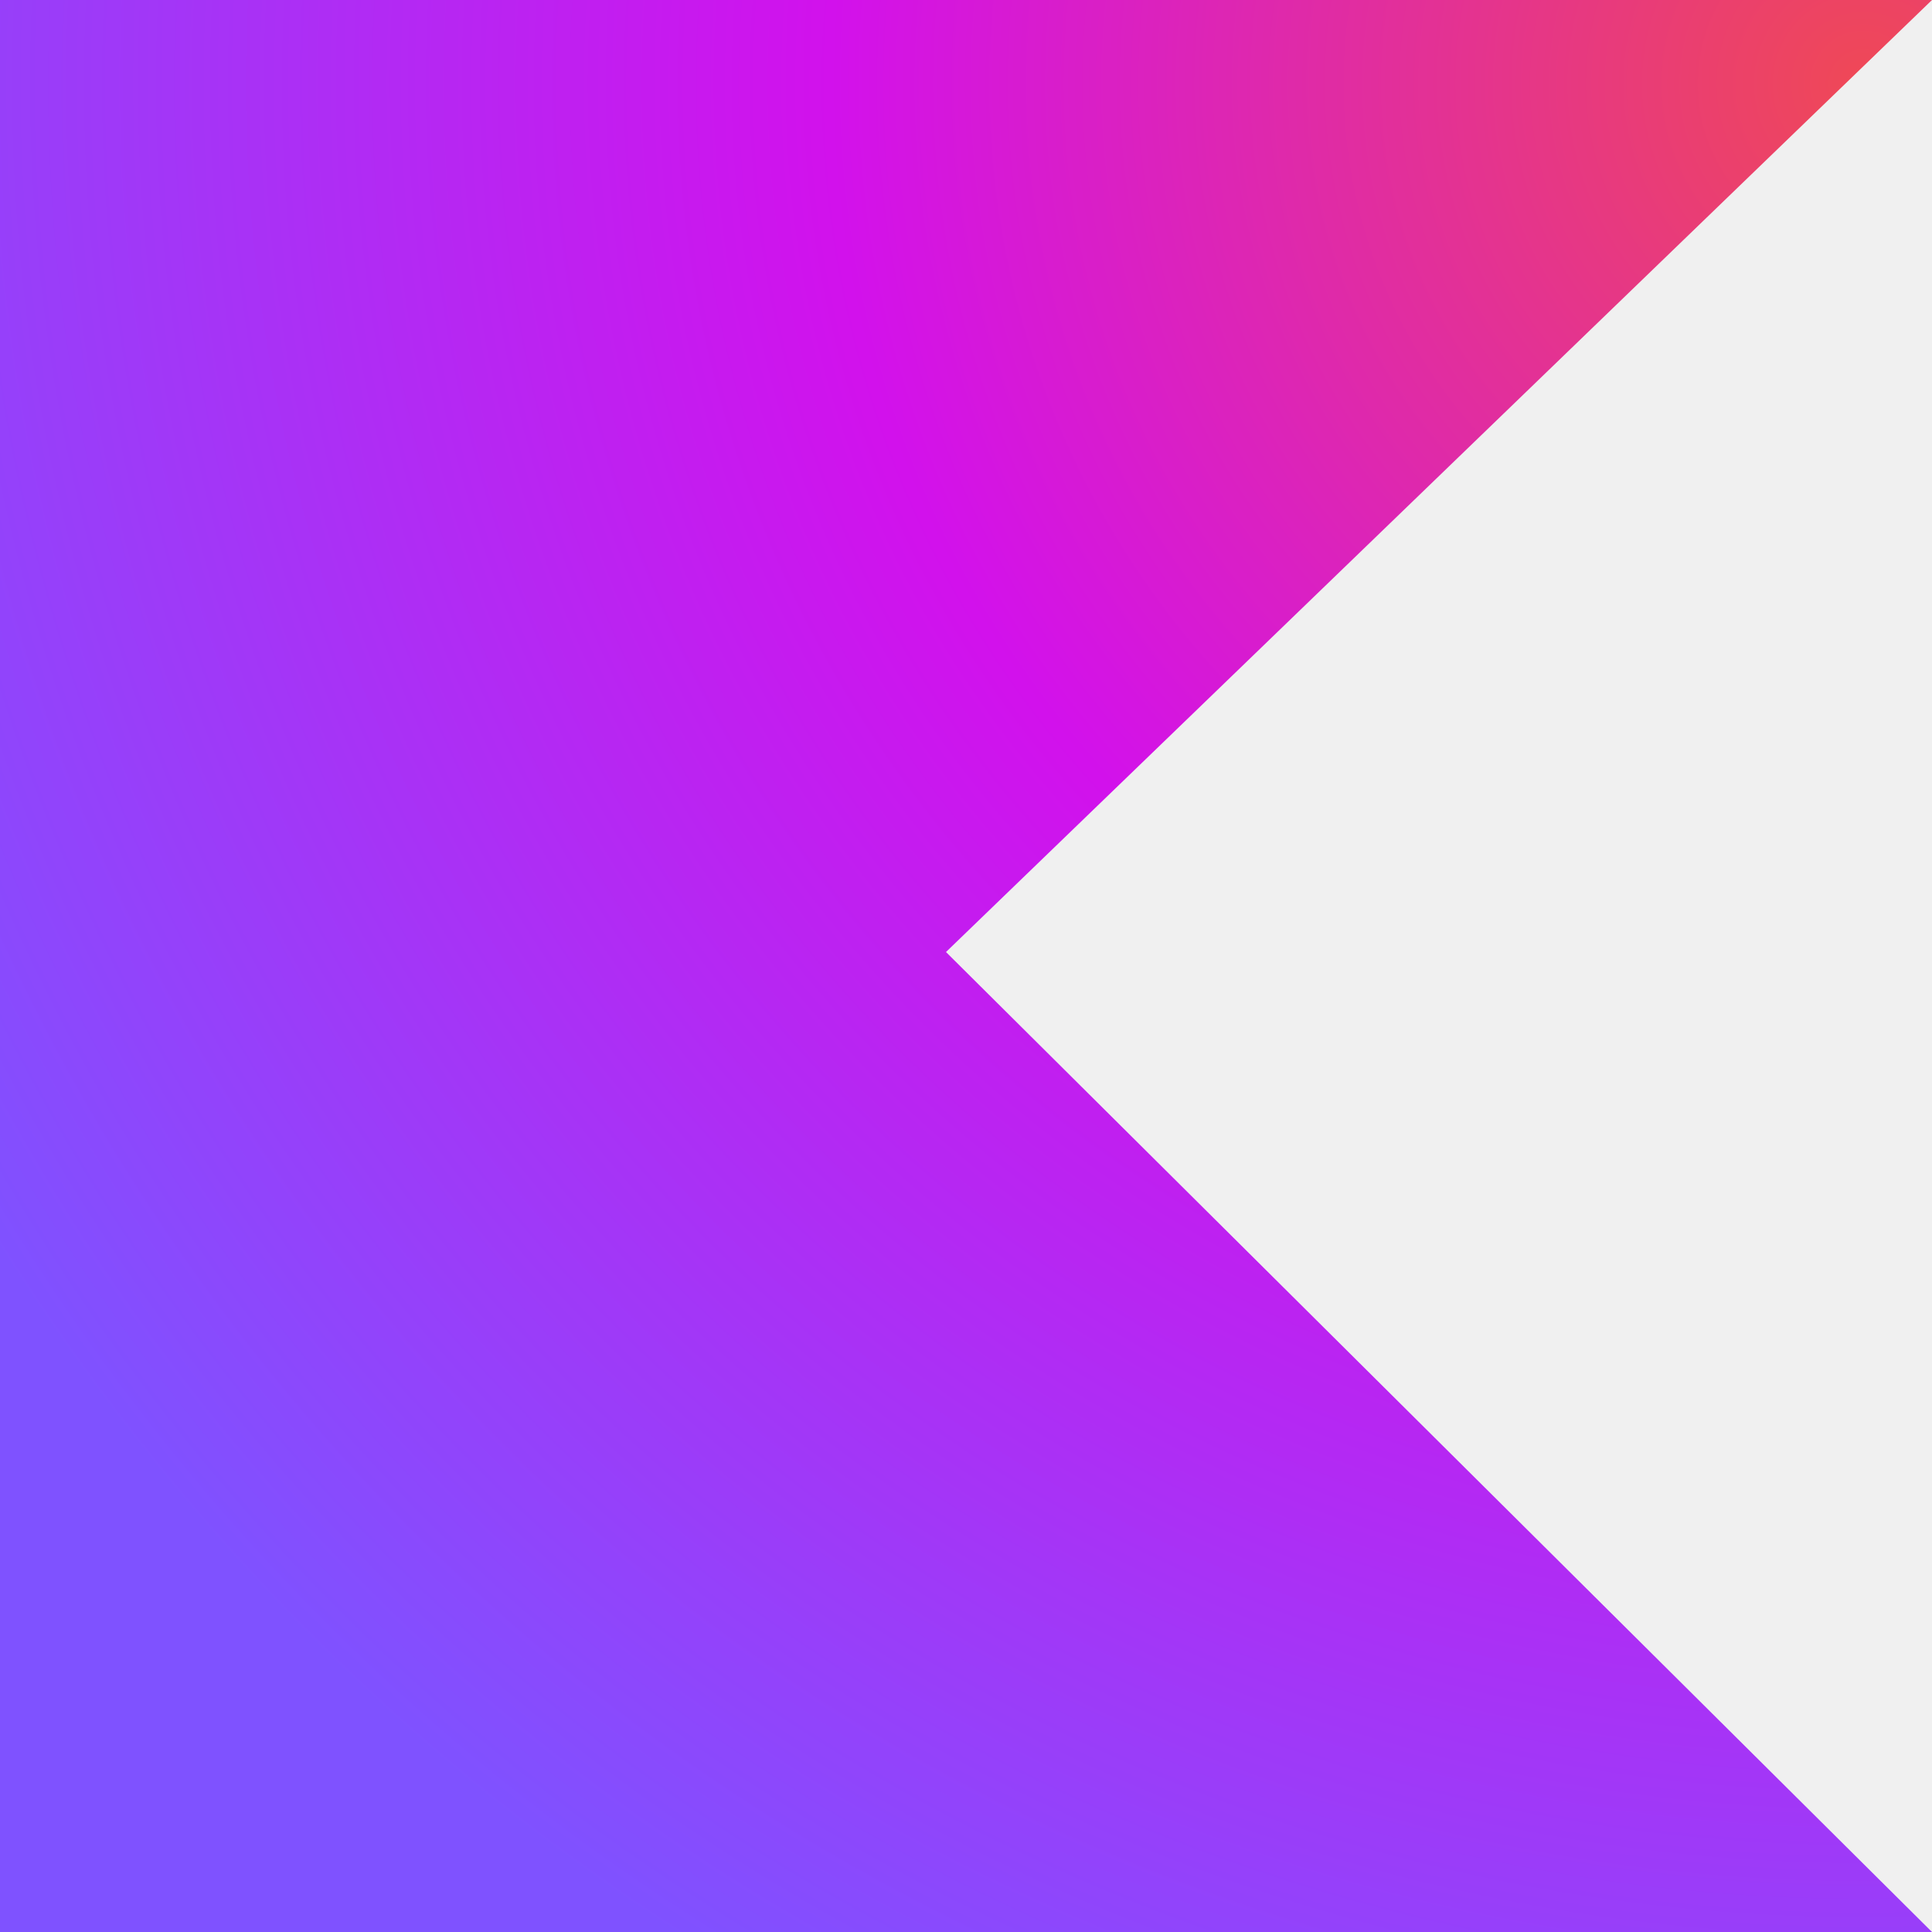
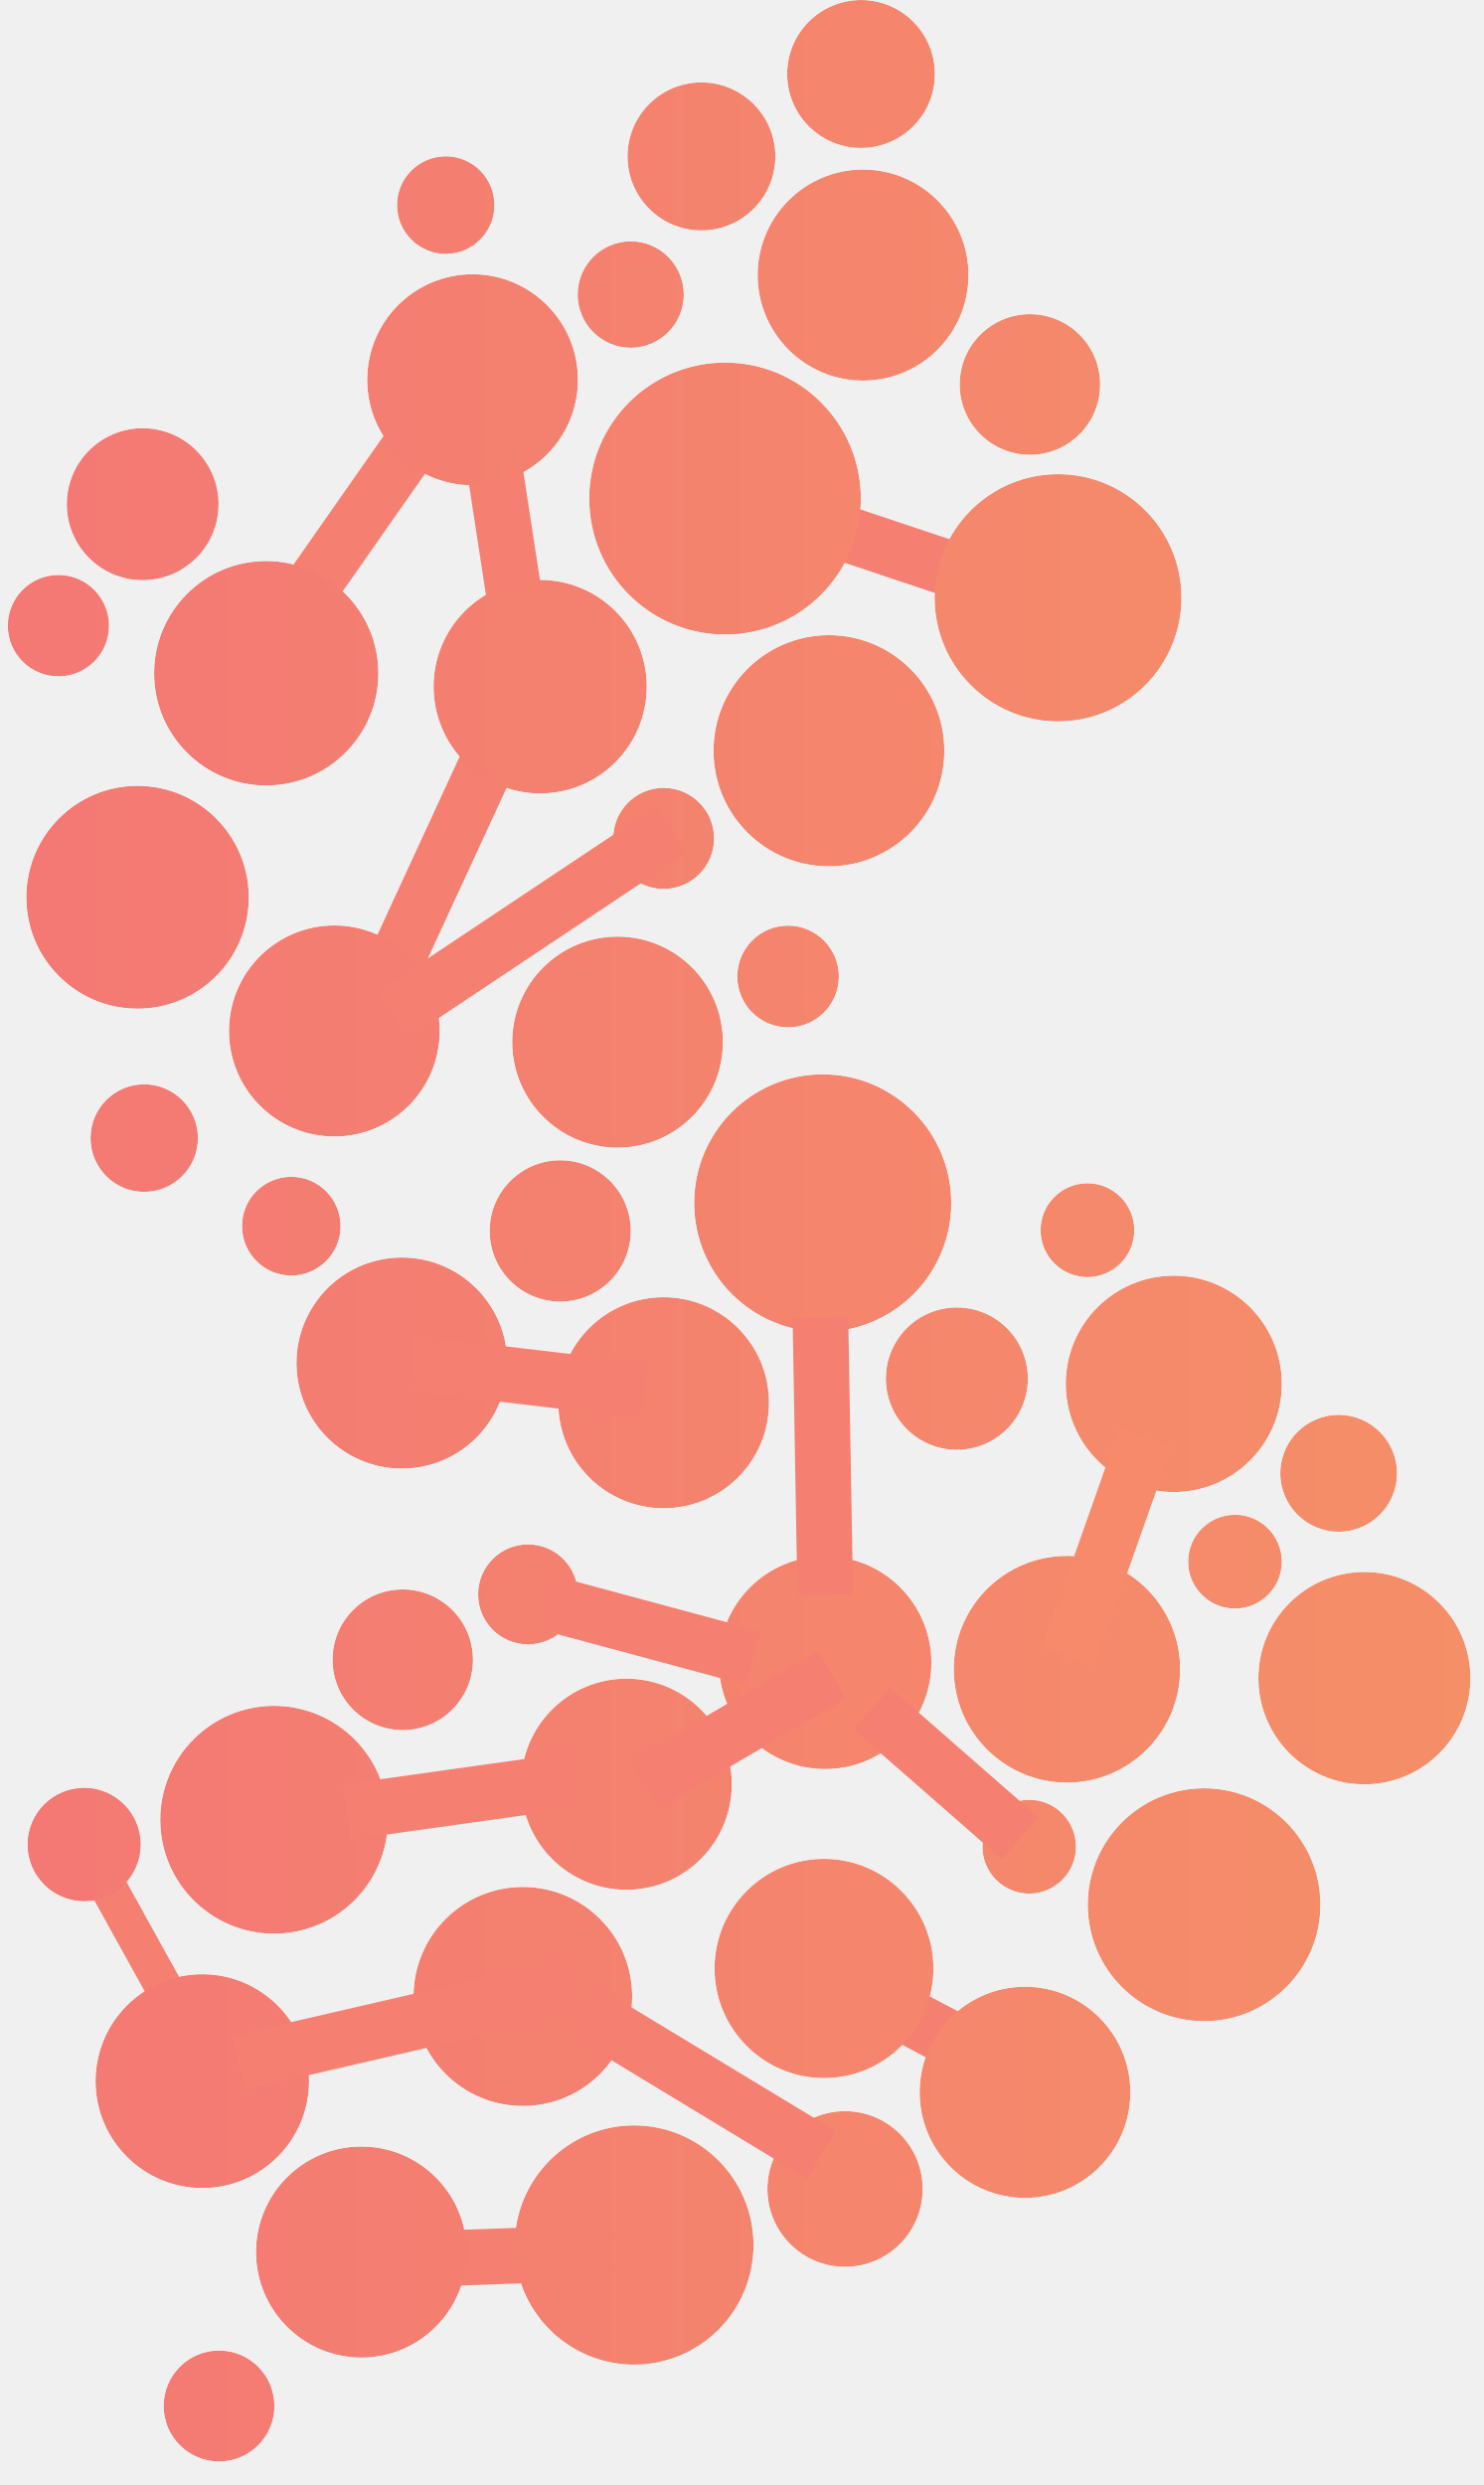
- <svg xmlns="http://www.w3.org/2000/svg" width="64" height="64" viewBox="0 0 64 64" fill="none">
-   <path d="M64 64H0V0H64L31.337 31.537L64 64Z" fill="url(#paint0_radial)" />
+ <svg xmlns="http://www.w3.org/2000/svg" width="80" height="134" viewBox="0 0 80 134" fill="none">
+   <g clip-path="url(#clip0_203_73)">
+     <line x1="20.638" y1="53.371" x2="26.638" y2="40.371" stroke="#F58071" stroke-width="3" />
+     <line x1="15.771" y1="33.14" x2="22.771" y2="23.14" stroke="#F58071" stroke-width="3" />
+     <line y1="-1.5" x2="9.76" y2="-1.5" transform="matrix(-0.151597 -0.988442 0.988301 -0.152519 29.4797 33.6475)" stroke="#F58071" stroke-width="3" />
+     <line y1="-1.5" x2="12.481" y2="-1.5" transform="matrix(-0.948388 -0.317112 0.315345 -0.948977 53.8372 29.958)" stroke="#F58071" stroke-width="3" />
+     <line x1="54.698" y1="111.758" x2="46.3" y2="107.327" stroke="#F58071" stroke-width="3" />
+     <path d="M31.336 121.505L17.773 122" stroke="#F58071" stroke-width="3" />
+     <line y1="-1" x2="10.18" y2="-1" transform="matrix(0.484492 0.874796 -0.873516 0.486795 4.36548 101.175)" stroke="#F58071" stroke-width="2" />
+     <mask id="mask0_203_73" style="mask-type:luminance" maskUnits="userSpaceOnUse" x="0" y="0" width="80" height="133">
+       <path d="M58.657 102.713C58.657 99.24 61.469 96.43 64.931 96.43C68.393 96.43 71.203 99.24 71.203 102.713C71.203 106.18 68.393 108.989 64.931 108.989C61.469 108.989 58.657 106.18 58.657 102.713ZM38.531 106.148C38.531 102.884 41.176 100.235 44.434 100.235C47.697 100.235 50.336 102.884 50.336 106.148C50.336 109.41 47.697 112.059 44.434 112.059C41.176 112.059 38.531 109.41 38.531 106.148ZM49.591 112.828C49.591 109.682 52.137 107.132 55.274 107.132C58.409 107.132 60.955 109.682 60.955 112.828C60.955 115.97 58.409 118.519 55.274 118.519C52.137 118.519 49.591 115.97 49.591 112.828ZM41.381 118.038C41.381 115.72 43.258 113.84 45.571 113.84C47.885 113.84 49.757 115.72 49.757 118.038C49.757 120.355 47.885 122.236 45.571 122.236C43.258 122.236 41.381 120.355 41.381 118.038ZM52.977 99.582C52.977 98.184 54.103 97.05 55.499 97.05C56.897 97.05 58.023 98.184 58.023 99.582C58.023 100.976 56.897 102.11 55.499 102.11C54.103 102.11 52.977 100.976 52.977 99.582ZM37.433 64.872C37.433 61.04 40.535 57.932 44.368 57.932C48.194 57.932 51.297 61.04 51.297 64.872C51.297 68.705 48.194 71.814 44.368 71.814C40.535 71.814 37.433 68.705 37.433 64.872ZM26.405 66.377C26.405 64.275 28.106 62.566 30.209 62.566C32.309 62.566 34.015 64.275 34.015 66.377C34.015 68.484 32.309 70.187 30.209 70.187C28.106 70.187 26.405 68.484 26.405 66.377ZM13.049 66.117C13.049 64.646 14.24 63.457 15.709 63.457C17.173 63.457 18.365 64.646 18.365 66.117C18.365 67.588 17.173 68.783 15.709 68.783C14.24 68.783 13.049 67.588 13.049 66.117ZM15.986 73.501C15.986 70.359 18.531 67.81 21.673 67.81C24.809 67.81 27.356 70.359 27.356 73.501C27.356 76.648 24.809 79.192 21.673 79.192C18.531 79.192 15.986 76.648 15.986 73.501ZM30.105 75.641C30.105 72.499 32.651 69.95 35.787 69.95C38.923 69.95 41.469 72.499 41.469 75.641C41.469 78.787 38.923 81.331 35.787 81.331C32.651 81.331 30.105 78.787 30.105 75.641ZM22.298 107.657C22.298 104.394 24.937 101.751 28.194 101.751C31.452 101.751 34.091 104.394 34.091 107.657C34.091 110.921 31.452 113.564 28.194 113.564C24.937 113.564 22.298 110.921 22.298 107.657ZM5.152 112.226C5.152 109.04 7.731 106.456 10.911 106.456C14.086 106.456 16.665 109.04 16.665 112.226C16.665 115.406 14.086 117.988 10.911 117.988C7.731 117.988 5.152 115.406 5.152 112.226ZM27.753 121.063C27.753 117.501 30.635 114.608 34.191 114.608C37.753 114.608 40.634 117.501 40.634 121.063C40.634 124.624 37.753 127.511 34.191 127.511C30.635 127.511 27.753 124.624 27.753 121.063ZM13.805 121.439C13.805 118.293 16.351 115.748 19.486 115.748C22.628 115.748 25.168 118.293 25.168 121.439C25.168 124.58 22.628 127.13 19.486 127.13C16.351 127.13 13.805 124.58 13.805 121.439ZM8.823 129.741C8.823 128.087 10.161 126.748 11.812 126.748C13.463 126.748 14.799 128.087 14.799 129.741C14.799 131.395 13.463 132.732 11.812 132.732C10.161 132.732 8.823 131.395 8.823 129.741ZM31.773 26.883C31.773 22.835 35.052 19.551 39.099 19.551C43.142 19.551 46.422 22.835 46.422 26.883C46.422 30.938 43.142 34.217 39.099 34.217C35.052 34.217 31.773 30.938 31.773 26.883ZM38.476 40.484C38.476 37.044 41.259 34.25 44.698 34.25C48.133 34.25 50.923 37.044 50.923 40.484C50.923 43.923 48.133 46.716 44.698 46.716C41.259 46.716 38.476 43.923 38.476 40.484ZM40.855 14.834C40.855 11.691 43.401 9.142 46.538 9.142C49.68 9.142 52.225 11.691 52.225 14.834C52.225 17.974 49.68 20.524 46.538 20.524C43.401 20.524 40.855 17.974 40.855 14.834ZM42.446 3.992C42.446 1.787 44.23 3.07709e-06 46.433 3.07709e-06C48.63 3.07709e-06 50.414 1.787 50.414 3.992C50.414 6.194 48.63 7.981 46.433 7.981C44.23 7.981 42.446 6.194 42.446 3.992ZM50.397 32.232C50.397 28.554 53.379 25.568 57.056 25.568C60.729 25.568 63.71 28.554 63.71 32.232C63.71 35.915 60.729 38.902 57.056 38.902C53.379 38.902 50.397 35.915 50.397 32.232ZM51.75 20.734C51.75 18.638 53.446 16.94 55.538 16.94C57.632 16.94 59.326 18.638 59.326 20.734C59.326 22.83 57.632 24.527 55.538 24.527C53.446 24.527 51.75 22.83 51.75 20.734ZM33.838 8.434C33.838 6.227 35.621 4.442 37.824 4.442C40.023 4.442 41.811 6.227 41.811 8.434C41.811 10.641 40.023 12.427 37.824 12.427C35.621 12.427 33.838 10.641 33.838 8.434ZM31.148 15.884C31.148 14.303 32.43 13.013 34.015 13.013C35.593 13.013 36.875 14.303 36.875 15.884C36.875 17.465 35.593 18.754 34.015 18.754C32.43 18.754 31.148 17.465 31.148 15.884ZM57.47 74.623C57.47 71.4 60.077 68.789 63.296 68.789C66.516 68.789 69.123 71.4 69.123 74.623C69.123 77.847 66.516 80.458 63.296 80.458C60.077 80.458 57.47 77.847 57.47 74.623ZM47.769 74.341C47.769 72.224 49.481 70.503 51.596 70.503C53.716 70.503 55.428 72.224 55.428 74.341C55.428 76.459 53.716 78.18 51.596 78.18C49.481 78.18 47.769 76.459 47.769 74.341ZM69.039 79.445C69.039 77.71 70.447 76.294 72.187 76.294C73.926 76.294 75.334 77.71 75.334 79.445C75.334 81.189 73.926 82.598 72.187 82.598C70.447 82.598 69.039 81.189 69.039 79.445ZM38.763 89.655C38.763 86.486 41.33 83.915 44.495 83.915C47.659 83.915 50.226 86.486 50.226 89.655C50.226 92.829 47.659 95.396 44.495 95.396C41.33 95.396 38.763 92.829 38.763 89.655ZM51.43 90.009C51.43 86.635 54.164 83.898 57.537 83.898C60.906 83.898 63.639 86.635 63.639 90.009C63.639 93.388 60.906 96.126 57.537 96.126C54.164 96.126 51.43 93.388 51.43 90.009ZM67.857 90.49C67.857 87.328 70.415 84.766 73.578 84.766C76.736 84.766 79.293 87.328 79.293 90.49C79.293 93.653 76.736 96.22 73.578 96.22C70.415 96.22 67.857 93.653 67.857 90.49ZM64.069 84.208C64.069 82.814 65.201 81.68 66.598 81.68C67.99 81.68 69.123 82.814 69.123 84.208C69.123 85.607 67.99 86.741 66.598 86.741C65.201 86.741 64.069 85.607 64.069 84.208ZM56.112 66.338C56.112 64.939 57.244 63.805 58.642 63.805C60.033 63.805 61.166 64.939 61.166 66.338C61.166 67.732 60.033 68.867 58.642 68.867C57.244 68.867 56.112 67.732 56.112 66.338ZM33.065 45.213C33.065 43.702 34.285 42.485 35.787 42.485C37.289 42.485 38.508 43.702 38.508 45.213C38.508 46.716 37.289 47.938 35.787 47.938C34.285 47.938 33.065 46.716 33.065 45.213ZM1.419 48.387C1.419 45.068 4.102 42.375 7.415 42.375C10.729 42.375 13.417 45.068 13.417 48.387C13.417 51.705 10.729 54.393 7.415 54.393C4.102 54.393 1.419 51.705 1.419 48.387ZM12.347 55.593C12.347 52.452 14.892 49.902 18.029 49.902C21.171 49.902 23.711 52.452 23.711 55.593C23.711 58.739 21.171 61.284 18.029 61.284C14.892 61.284 12.347 58.739 12.347 55.593ZM39.757 52.656C39.757 51.141 40.982 49.913 42.496 49.913C44.009 49.913 45.235 51.141 45.235 52.656C45.235 54.172 44.009 55.399 42.496 55.399C40.982 55.399 39.757 54.172 39.757 52.656ZM27.62 56.195C27.62 53.055 30.166 50.505 33.303 50.505C36.443 50.505 38.983 53.055 38.983 56.195C38.983 59.337 36.443 61.886 33.303 61.886C30.166 61.886 27.62 59.337 27.62 56.195ZM4.881 61.373C4.881 59.768 6.173 58.469 7.775 58.469C9.376 58.469 10.674 59.768 10.674 61.373C10.674 62.971 9.376 64.271 7.775 64.271C6.173 64.271 4.881 62.971 4.881 61.373ZM25.781 85.978C25.781 84.484 26.985 83.278 28.471 83.278C29.961 83.278 31.165 84.484 31.165 85.978C31.165 87.465 29.961 88.671 28.471 88.671C26.985 88.671 25.781 87.465 25.781 85.978ZM17.93 89.5C17.93 87.404 19.624 85.707 21.717 85.707C23.81 85.707 25.505 87.404 25.505 89.5C25.505 91.596 23.81 93.295 21.717 93.295C19.624 93.295 17.93 91.596 17.93 89.5ZM28.1 96.209C28.1 93.067 30.64 90.519 33.783 90.519C36.918 90.519 39.464 93.067 39.464 96.209C39.464 99.356 36.918 101.906 33.783 101.906C30.64 101.906 28.1 99.356 28.1 96.209ZM8.641 98.129C8.641 94.738 11.392 91.984 14.776 91.984C18.167 91.984 20.917 94.738 20.917 98.129C20.917 101.524 18.167 104.272 14.776 104.272C11.392 104.272 8.641 101.524 8.641 98.129ZM1.48 99.461C1.48 97.775 2.85 96.402 4.539 96.402C6.223 96.402 7.592 97.775 7.592 99.461C7.592 101.153 6.223 102.525 4.539 102.525C2.85 102.525 1.48 101.153 1.48 99.461ZM3.6 27.188C3.6 24.925 5.433 23.09 7.692 23.09C9.956 23.09 11.789 24.925 11.789 27.188C11.789 29.456 9.956 31.287 7.692 31.287C5.433 31.287 3.6 29.456 3.6 27.188ZM8.31 36.308C8.31 32.961 11.016 30.252 14.356 30.252C17.692 30.252 20.404 32.961 20.404 36.308C20.404 39.648 17.692 42.358 14.356 42.358C11.016 42.358 8.31 39.648 8.31 36.308ZM19.801 20.48C19.801 17.338 22.347 14.788 25.483 14.788C28.619 14.788 31.165 17.338 31.165 20.48C31.165 23.627 28.619 26.17 25.483 26.17C22.347 26.17 19.801 23.627 19.801 20.48ZM23.379 37.026C23.379 33.846 25.952 31.27 29.128 31.27C32.303 31.27 34.876 33.846 34.876 37.026C34.876 40.206 32.303 42.785 29.128 42.785C25.952 42.785 23.379 40.206 23.379 37.026ZM21.409 11.06C21.409 9.607 22.59 8.428 24.036 8.428C25.488 8.428 26.664 9.607 26.664 11.06C26.664 12.515 25.488 13.694 24.036 13.694C22.59 13.694 21.409 12.515 21.409 11.06ZM0.42 33.742C0.42 32.232 1.639 31.003 3.154 31.003C4.66 31.003 5.88 32.232 5.88 33.742C5.88 35.251 4.66 36.474 3.154 36.474C1.639 36.474 0.42 35.251 0.42 33.742Z" fill="white" />
+     </mask>
+     <g mask="url(#mask0_203_73)">
+       <path d="M58.657 102.713C58.657 99.24 61.469 96.43 64.931 96.43C68.393 96.43 71.203 99.24 71.203 102.713C71.203 106.18 68.393 108.989 64.931 108.989C61.469 108.989 58.657 106.18 58.657 102.713ZM38.531 106.148C38.531 102.884 41.176 100.235 44.434 100.235C47.697 100.235 50.336 102.884 50.336 106.148C50.336 109.41 47.697 112.059 44.434 112.059C41.176 112.059 38.531 109.41 38.531 106.148ZM49.591 112.828C49.591 109.682 52.137 107.132 55.274 107.132C58.409 107.132 60.955 109.682 60.955 112.828C60.955 115.97 58.409 118.519 55.274 118.519C52.137 118.519 49.591 115.97 49.591 112.828ZM41.381 118.038C41.381 115.72 43.258 113.84 45.571 113.84C47.885 113.84 49.757 115.72 49.757 118.038C49.757 120.355 47.885 122.236 45.571 122.236C43.258 122.236 41.381 120.355 41.381 118.038ZM52.977 99.582C52.977 98.184 54.103 97.05 55.499 97.05C56.897 97.05 58.023 98.184 58.023 99.582C58.023 100.976 56.897 102.11 55.499 102.11C54.103 102.11 52.977 100.976 52.977 99.582ZM37.433 64.872C37.433 61.04 40.535 57.932 44.368 57.932C48.194 57.932 51.297 61.04 51.297 64.872C51.297 68.705 48.194 71.814 44.368 71.814C40.535 71.814 37.433 68.705 37.433 64.872ZM26.405 66.377C26.405 64.275 28.106 62.566 30.209 62.566C32.309 62.566 34.015 64.275 34.015 66.377C34.015 68.484 32.309 70.187 30.209 70.187C28.106 70.187 26.405 68.484 26.405 66.377ZM13.049 66.117C13.049 64.646 14.24 63.457 15.709 63.457C17.173 63.457 18.365 64.646 18.365 66.117C18.365 67.588 17.173 68.783 15.709 68.783C14.24 68.783 13.049 67.588 13.049 66.117ZM15.986 73.501C15.986 70.359 18.531 67.81 21.673 67.81C24.809 67.81 27.356 70.359 27.356 73.501C27.356 76.648 24.809 79.192 21.673 79.192C18.531 79.192 15.986 76.648 15.986 73.501ZM30.105 75.641C30.105 72.499 32.651 69.95 35.787 69.95C38.923 69.95 41.469 72.499 41.469 75.641C41.469 78.787 38.923 81.331 35.787 81.331C32.651 81.331 30.105 78.787 30.105 75.641ZM22.298 107.657C22.298 104.394 24.937 101.751 28.194 101.751C31.452 101.751 34.091 104.394 34.091 107.657C34.091 110.921 31.452 113.564 28.194 113.564C24.937 113.564 22.298 110.921 22.298 107.657ZM5.152 112.226C5.152 109.04 7.731 106.456 10.911 106.456C14.086 106.456 16.665 109.04 16.665 112.226C16.665 115.406 14.086 117.988 10.911 117.988C7.731 117.988 5.152 115.406 5.152 112.226ZM27.753 121.063C27.753 117.501 30.635 114.608 34.191 114.608C37.753 114.608 40.634 117.501 40.634 121.063C40.634 124.624 37.753 127.511 34.191 127.511C30.635 127.511 27.753 124.624 27.753 121.063ZM13.805 121.439C13.805 118.293 16.351 115.748 19.486 115.748C22.628 115.748 25.168 118.293 25.168 121.439C25.168 124.58 22.628 127.13 19.486 127.13C16.351 127.13 13.805 124.58 13.805 121.439ZM8.823 129.741C8.823 128.087 10.161 126.748 11.812 126.748C13.463 126.748 14.799 128.087 14.799 129.741C14.799 131.395 13.463 132.732 11.812 132.732C10.161 132.732 8.823 131.395 8.823 129.741ZM31.773 26.883C31.773 22.835 35.052 19.551 39.099 19.551C43.142 19.551 46.422 22.835 46.422 26.883C46.422 30.938 43.142 34.217 39.099 34.217C35.052 34.217 31.773 30.938 31.773 26.883ZM38.476 40.484C38.476 37.044 41.259 34.25 44.698 34.25C48.133 34.25 50.923 37.044 50.923 40.484C50.923 43.923 48.133 46.716 44.698 46.716C41.259 46.716 38.476 43.923 38.476 40.484ZM40.855 14.834C40.855 11.691 43.401 9.142 46.538 9.142C49.68 9.142 52.225 11.691 52.225 14.834C52.225 17.974 49.68 20.524 46.538 20.524C43.401 20.524 40.855 17.974 40.855 14.834ZM42.446 3.992C42.446 1.787 44.23 0 46.433 0C48.63 0 50.414 1.787 50.414 3.992C50.414 6.194 48.63 7.981 46.433 7.981C44.23 7.981 42.446 6.194 42.446 3.992ZM50.397 32.232C50.397 28.554 53.379 25.568 57.056 25.568C60.729 25.568 63.71 28.554 63.71 32.232C63.71 35.915 60.729 38.902 57.056 38.902C53.379 38.902 50.397 35.915 50.397 32.232ZM51.75 20.734C51.75 18.638 53.446 16.94 55.538 16.94C57.632 16.94 59.326 18.638 59.326 20.734C59.326 22.83 57.632 24.527 55.538 24.527C53.446 24.527 51.75 22.83 51.75 20.734ZM33.838 8.434C33.838 6.227 35.621 4.442 37.824 4.442C40.023 4.442 41.811 6.227 41.811 8.434C41.811 10.641 40.023 12.427 37.824 12.427C35.621 12.427 33.838 10.641 33.838 8.434ZM31.148 15.884C31.148 14.303 32.43 13.013 34.015 13.013C35.593 13.013 36.875 14.303 36.875 15.884C36.875 17.465 35.593 18.754 34.015 18.754C32.43 18.754 31.148 17.465 31.148 15.884ZM57.47 74.623C57.47 71.4 60.077 68.789 63.296 68.789C66.516 68.789 69.123 71.4 69.123 74.623C69.123 77.847 66.516 80.458 63.296 80.458C60.077 80.458 57.47 77.847 57.47 74.623ZM47.769 74.341C47.769 72.224 49.481 70.503 51.596 70.503C53.716 70.503 55.428 72.224 55.428 74.341C55.428 76.459 53.716 78.18 51.596 78.18C49.481 78.18 47.769 76.459 47.769 74.341ZM69.039 79.445C69.039 77.71 70.447 76.294 72.187 76.294C73.926 76.294 75.334 77.71 75.334 79.445C75.334 81.189 73.926 82.598 72.187 82.598C70.447 82.598 69.039 81.189 69.039 79.445ZM38.763 89.655C38.763 86.486 41.33 83.915 44.495 83.915C47.659 83.915 50.226 86.486 50.226 89.655C50.226 92.829 47.659 95.396 44.495 95.396C41.33 95.396 38.763 92.829 38.763 89.655ZM51.43 90.009C51.43 86.635 54.164 83.898 57.537 83.898C60.906 83.898 63.639 86.635 63.639 90.009C63.639 93.388 60.906 96.126 57.537 96.126C54.164 96.126 51.43 93.388 51.43 90.009ZM67.857 90.49C67.857 87.328 70.415 84.766 73.578 84.766C76.736 84.766 79.293 87.328 79.293 90.49C79.293 93.653 76.736 96.22 73.578 96.22C70.415 96.22 67.857 93.653 67.857 90.49ZM64.069 84.208C64.069 82.814 65.201 81.68 66.598 81.68C67.99 81.68 69.123 82.814 69.123 84.208C69.123 85.607 67.99 86.741 66.598 86.741C65.201 86.741 64.069 85.607 64.069 84.208ZM56.112 66.338C56.112 64.939 57.244 63.805 58.642 63.805C60.033 63.805 61.166 64.939 61.166 66.338C61.166 67.732 60.033 68.867 58.642 68.867C57.244 68.867 56.112 67.732 56.112 66.338ZM33.065 45.213C33.065 43.702 34.285 42.485 35.787 42.485C37.289 42.485 38.508 43.702 38.508 45.213C38.508 46.716 37.289 47.938 35.787 47.938C34.285 47.938 33.065 46.716 33.065 45.213ZM1.419 48.387C1.419 45.068 4.102 42.375 7.415 42.375C10.729 42.375 13.417 45.068 13.417 48.387C13.417 51.705 10.729 54.393 7.415 54.393C4.102 54.393 1.419 51.705 1.419 48.387ZM12.347 55.593C12.347 52.452 14.892 49.902 18.029 49.902C21.171 49.902 23.711 52.452 23.711 55.593C23.711 58.739 21.171 61.284 18.029 61.284C14.892 61.284 12.347 58.739 12.347 55.593ZM39.757 52.656C39.757 51.141 40.982 49.913 42.496 49.913C44.009 49.913 45.235 51.141 45.235 52.656C45.235 54.172 44.009 55.399 42.496 55.399C40.982 55.399 39.757 54.172 39.757 52.656ZM27.62 56.195C27.62 53.055 30.166 50.505 33.303 50.505C36.443 50.505 38.983 53.055 38.983 56.195C38.983 59.337 36.443 61.886 33.303 61.886C30.166 61.886 27.62 59.337 27.62 56.195ZM4.881 61.373C4.881 59.768 6.173 58.469 7.775 58.469C9.376 58.469 10.674 59.768 10.674 61.373C10.674 62.971 9.376 64.271 7.775 64.271C6.173 64.271 4.881 62.971 4.881 61.373ZM25.781 85.978C25.781 84.484 26.985 83.278 28.471 83.278C29.961 83.278 31.165 84.484 31.165 85.978C31.165 87.465 29.961 88.671 28.471 88.671C26.985 88.671 25.781 87.465 25.781 85.978ZM17.93 89.5C17.93 87.404 19.624 85.707 21.717 85.707C23.81 85.707 25.505 87.404 25.505 89.5C25.505 91.596 23.81 93.295 21.717 93.295C19.624 93.295 17.93 91.596 17.93 89.5ZM28.1 96.209C28.1 93.067 30.64 90.519 33.783 90.519C36.918 90.519 39.464 93.067 39.464 96.209C39.464 99.356 36.918 101.906 33.783 101.906C30.64 101.906 28.1 99.356 28.1 96.209ZM8.641 98.129C8.641 94.738 11.392 91.984 14.776 91.984C18.167 91.984 20.917 94.738 20.917 98.129C20.917 101.524 18.167 104.272 14.776 104.272C11.392 104.272 8.641 101.524 8.641 98.129ZM1.48 99.461C1.48 97.775 2.85 96.402 4.539 96.402C6.223 96.402 7.592 97.775 7.592 99.461C7.592 101.153 6.223 102.525 4.539 102.525C2.85 102.525 1.48 101.153 1.48 99.461ZM3.6 27.188C3.6 24.925 5.433 23.09 7.692 23.09C9.956 23.09 11.789 24.925 11.789 27.188C11.789 29.456 9.956 31.287 7.692 31.287C5.433 31.287 3.6 29.456 3.6 27.188ZM8.31 36.308C8.31 32.961 11.016 30.252 14.356 30.252C17.692 30.252 20.404 32.961 20.404 36.308C20.404 39.648 17.692 42.358 14.356 42.358C11.016 42.358 8.31 39.648 8.31 36.308ZM19.801 20.48C19.801 17.338 22.347 14.788 25.483 14.788C28.619 14.788 31.165 17.338 31.165 20.48C31.165 23.627 28.619 26.17 25.483 26.17C22.347 26.17 19.801 23.627 19.801 20.48ZM23.379 37.026C23.379 33.846 25.952 31.27 29.128 31.27C32.303 31.27 34.876 33.846 34.876 37.026C34.876 40.206 32.303 42.785 29.128 42.785C25.952 42.785 23.379 40.206 23.379 37.026ZM21.409 11.06C21.409 9.607 22.59 8.428 24.036 8.428C25.488 8.428 26.664 9.607 26.664 11.06C26.664 12.515 25.488 13.694 24.036 13.694C22.59 13.694 21.409 12.515 21.409 11.06ZM0.42 33.742C0.42 32.232 1.639 31.003 3.154 31.003C4.66 31.003 5.88 32.232 5.88 33.742C5.88 35.251 4.66 36.474 3.154 36.474C1.639 36.474 0.42 35.251 0.42 33.742Z" fill="url(#paint0_linear_203_73)" />
+     </g>
+     <line x1="12.872" y1="111.23" x2="30.848" y2="107.082" stroke="#F58071" stroke-width="3" />
+     <line y1="-1.5" x2="11.725" y2="-1.5" transform="matrix(-0.86233 0.506348 -0.504012 -0.863697 44.1108 89)" stroke="#F58071" stroke-width="3" />
+     <line x1="21.168" y1="54.752" x2="36.168" y2="44.752" stroke="#F58071" stroke-width="3" />
+     <line y1="-1.5" x2="12.451" y2="-1.5" transform="matrix(0.990282 -0.139071 0.138226 0.990401 18.915 99.1964)" stroke="#F58071" stroke-width="3" />
+     <line y1="-1.5" x2="12.664" y2="-1.5" transform="matrix(0.993108 0.1172 -0.116484 0.993193 22 75)" stroke="#F58071" stroke-width="3" />
+     <line x1="44.5" y1="86.026" x2="44.24" y2="71.026" stroke="#F58071" stroke-width="3" />
+     <line x1="40.636" y1="89.419" x2="29.61" y2="86.448" stroke="#F58071" stroke-width="3" />
+     <line x1="55.012" y1="99.129" x2="47.012" y2="92.129" stroke="#F58071" stroke-width="3" />
+     <line y1="-1.5" x2="15.28" y2="-1.5" transform="matrix(-0.855353 -0.518045 0.515694 -0.856773 45.0701 114.916)" stroke="#F58071" stroke-width="3" />
+     <line y1="-1.5" x2="12.592" y2="-1.5" transform="matrix(0.332927 -0.942953 0.9423 0.334769 59 89.8739)" stroke="#F68A6B" stroke-width="3" />
+   </g>
  <defs>
-     <radialGradient id="paint0_radial" cx="0" cy="0" r="1" gradientUnits="userSpaceOnUse" gradientTransform="translate(61.8732 2.63097) scale(73.3111)">
-       <stop offset="0.003" stop-color="#EF4857" />
-       <stop offset="0.469" stop-color="#D211EC" />
-       <stop offset="1" stop-color="#7F52FF" />
-     </radialGradient>
+     <linearGradient id="paint0_linear_203_73" x1="-183.553" y1="95.725" x2="263.268" y2="95.725" gradientUnits="userSpaceOnUse">
+       <stop stop-color="#F04393" />
+       <stop offset="1" stop-color="#F9C449" />
+     </linearGradient>
+     <clipPath id="clip0_203_73">
+       <rect width="79.16" height="133.086" fill="white" transform="translate(0.419678)" />
+     </clipPath>
  </defs>
</svg>
